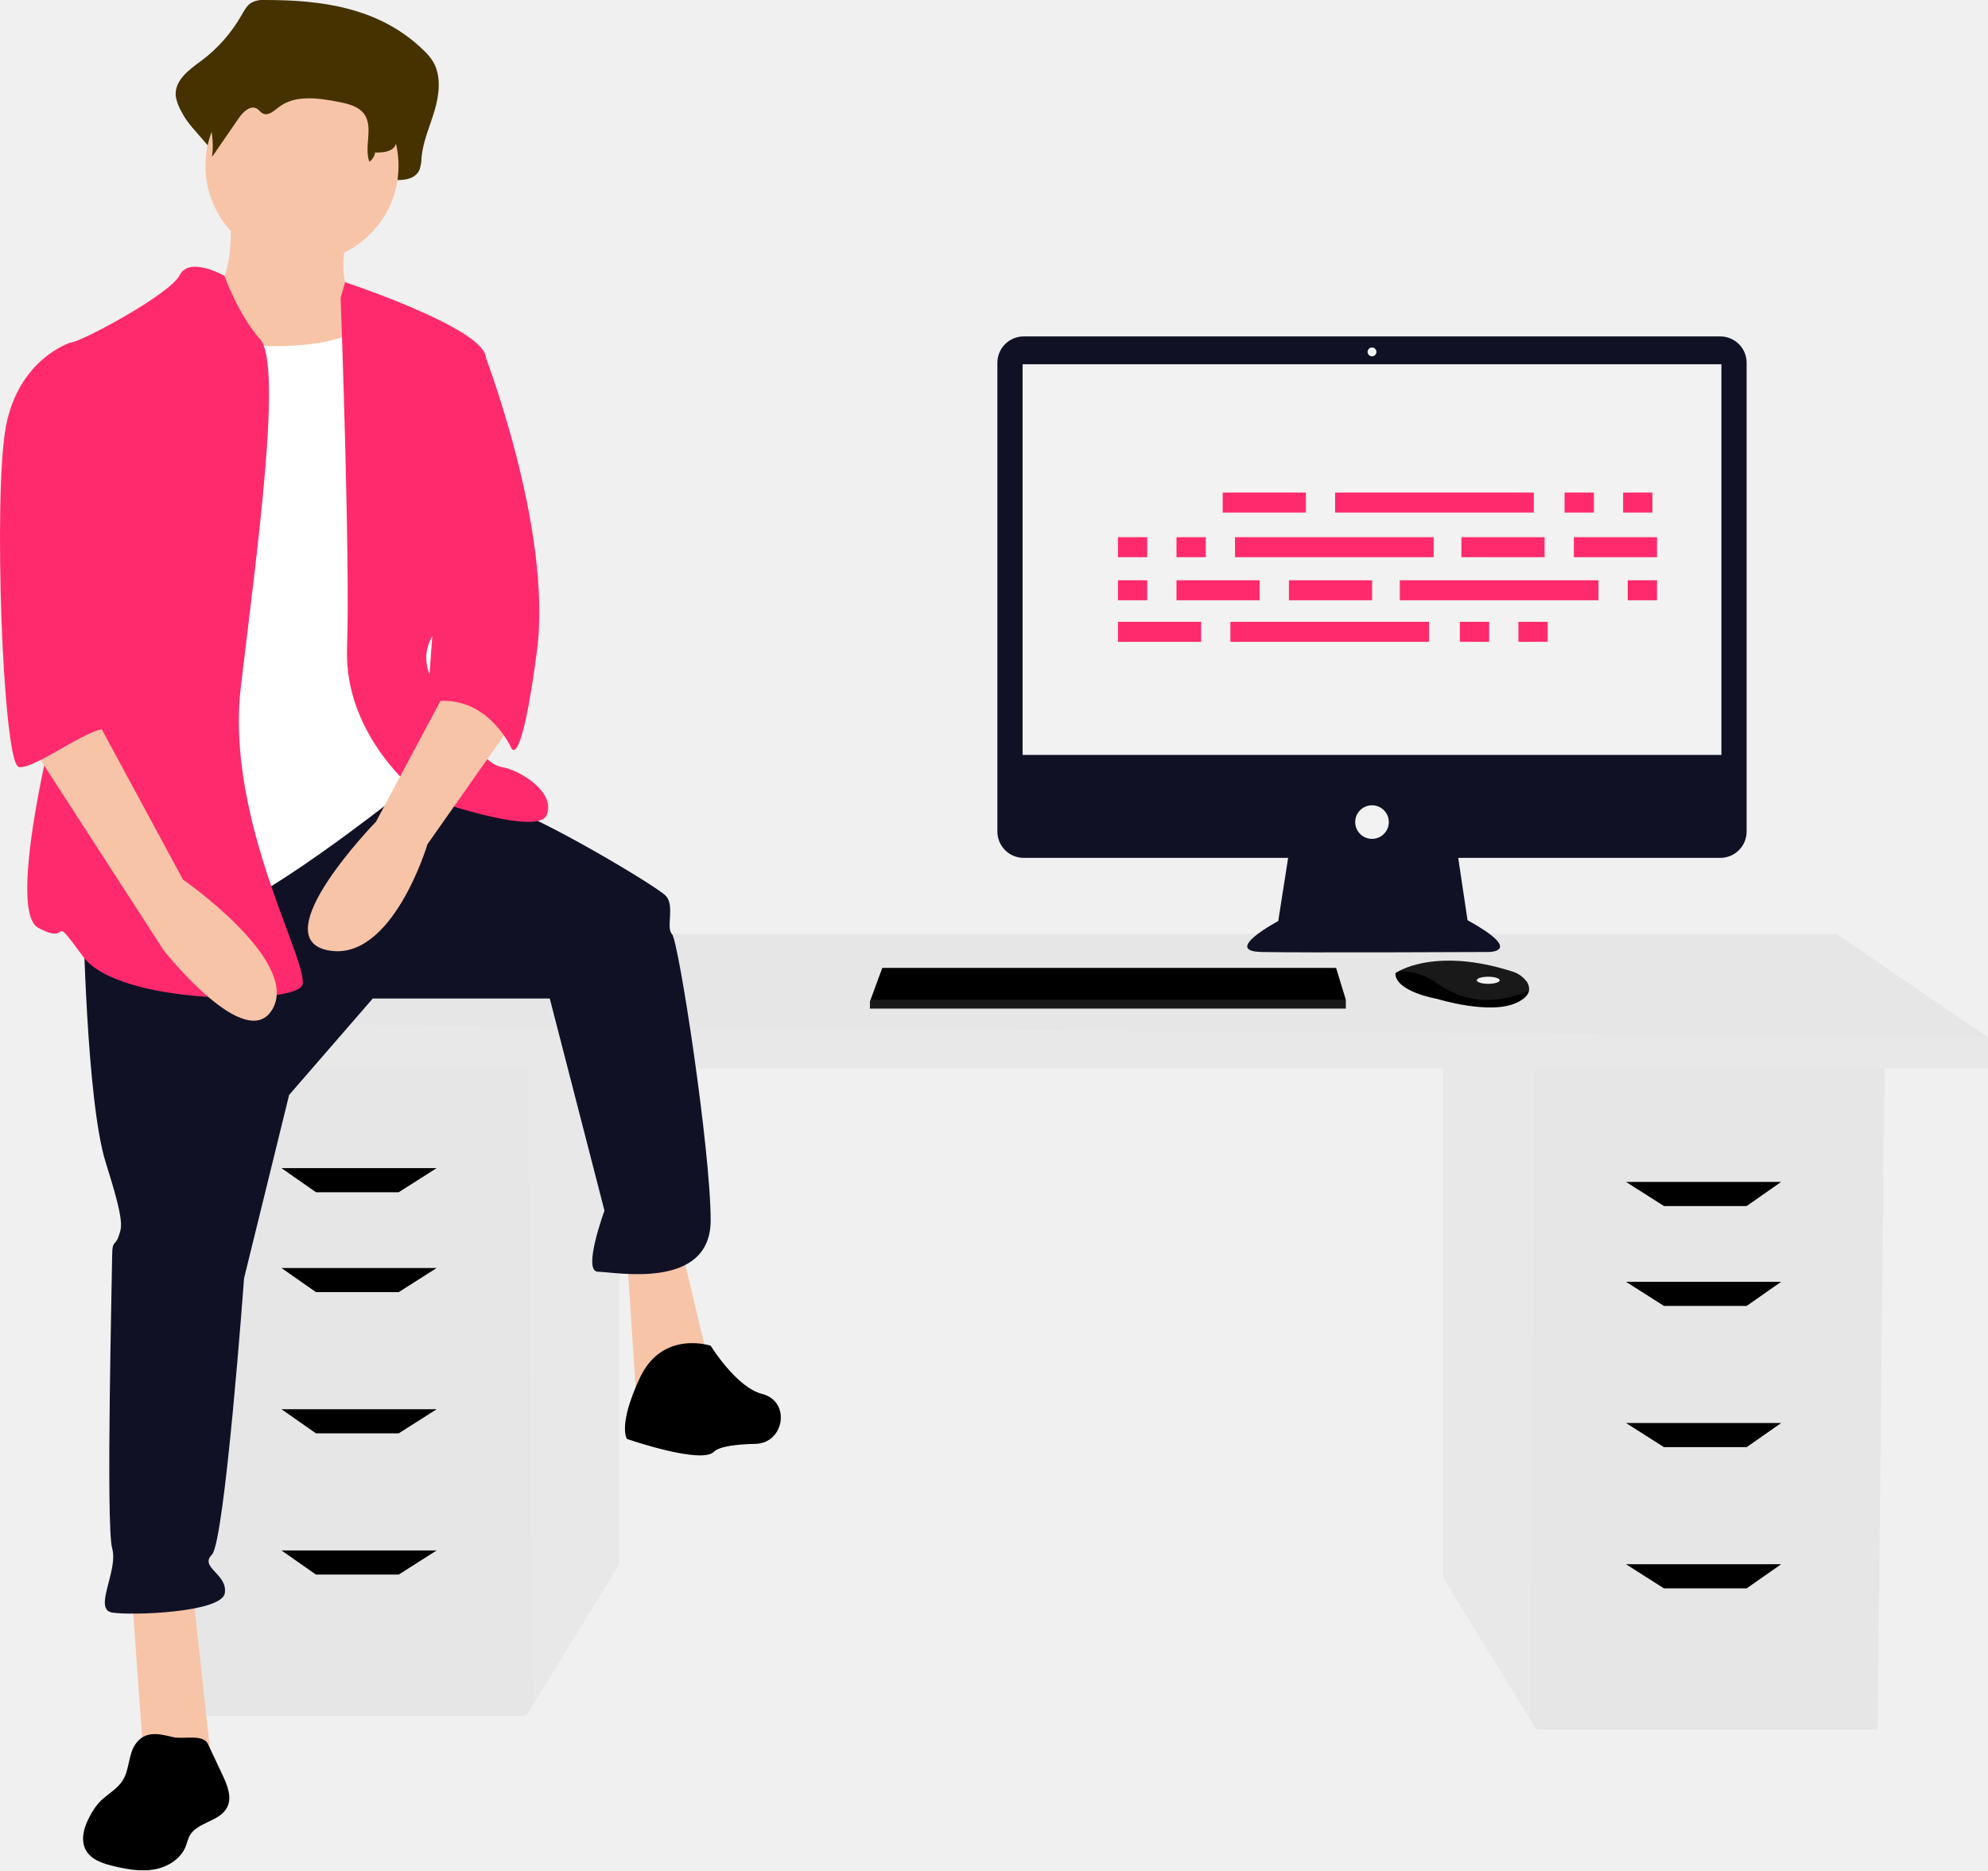
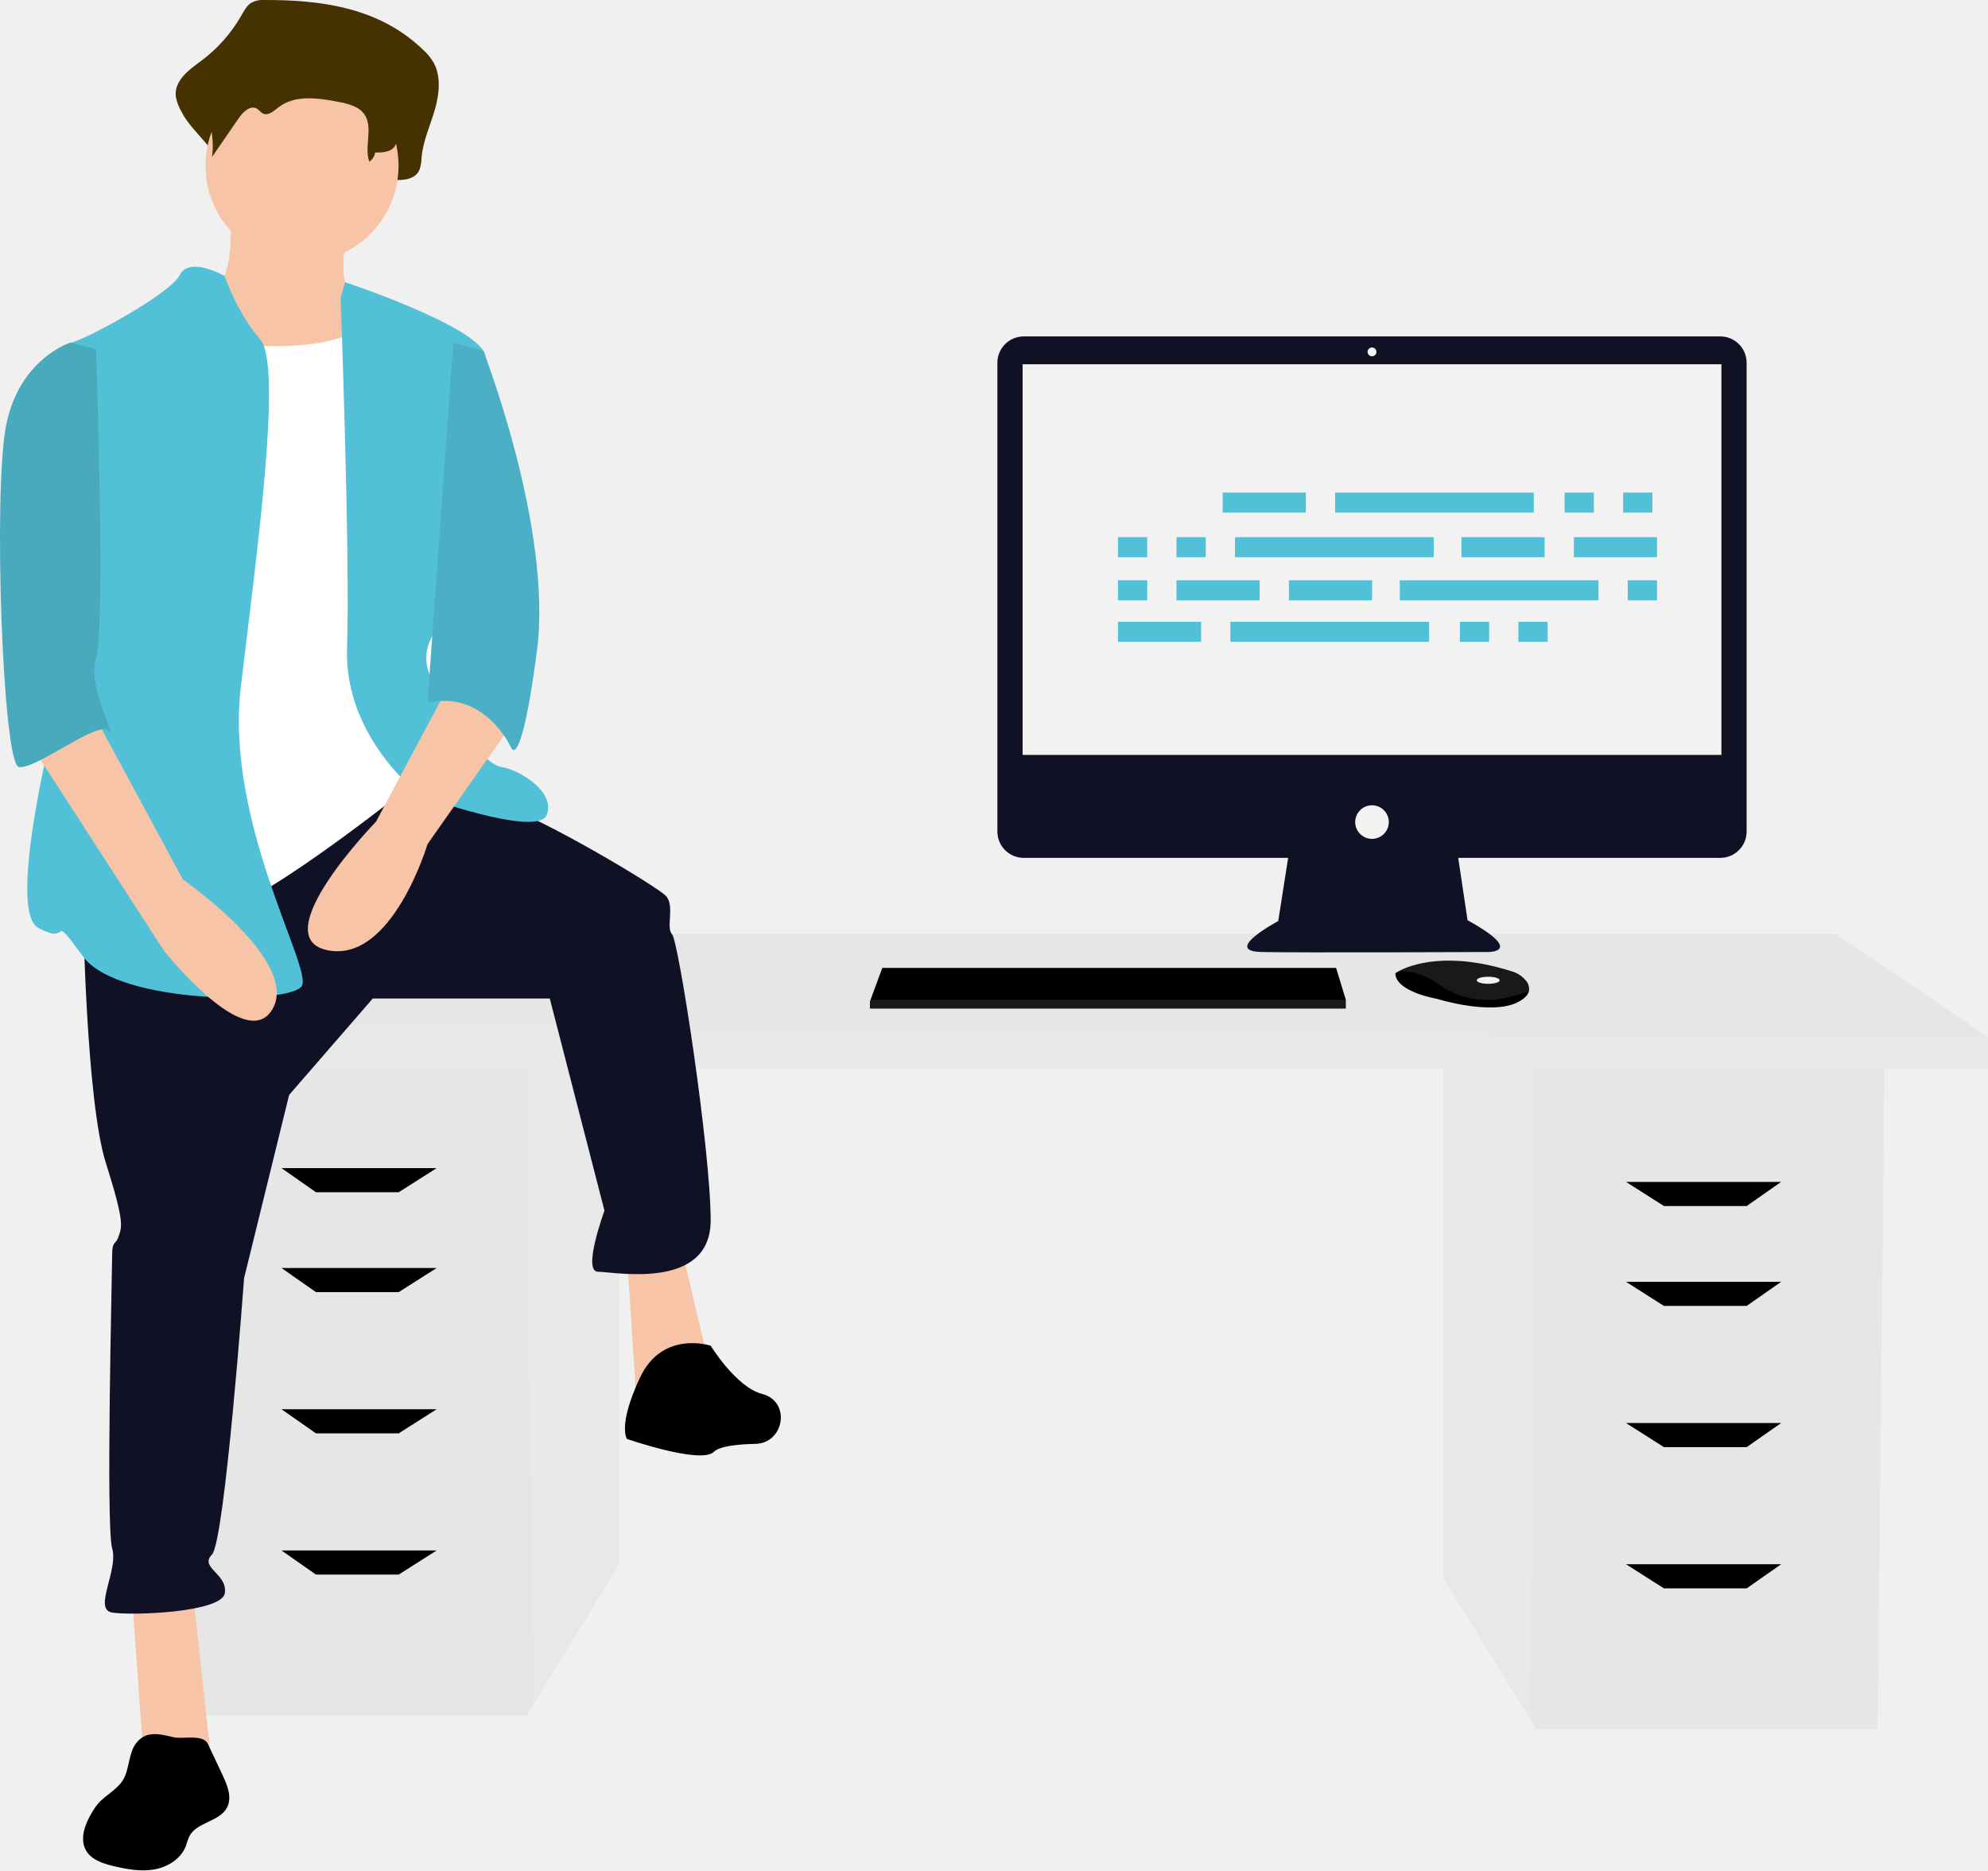
<svg xmlns="http://www.w3.org/2000/svg" width="389" height="366" viewBox="0 0 389 366" fill="none">
  <g clip-path="url(#clip0)">
    <path d="M282.416 207.69V308.795L299.341 336.357L300.63 338.453H367.413L368.763 207.69H282.416Z" fill="#E6E6E6" />
    <path opacity="0.1" d="M282.416 207.69V308.795L299.341 336.357L300.38 207.69H282.416Z" fill="white" />
    <path d="M121.19 204.994V306.099L104.265 333.661L102.977 335.756H36.193L34.844 204.994H121.19Z" fill="#E6E6E6" />
    <path opacity="0.1" d="M121.19 204.994V306.099L104.265 333.661L103.226 204.994H121.19Z" fill="white" />
    <path d="M389 202.972V209.038H26.074V200.276L59.803 182.751H359.319L389 202.972Z" fill="#E6E6E6" />
    <path opacity="0.1" d="M389 202.972V209.038H26.074V200.276L389 202.972Z" fill="white" />
    <path d="M78.017 233.303H61.827L55.081 228.585H85.438L78.017 233.303Z" fill="black" />
    <path d="M78.017 252.85H61.827L55.081 248.132H85.438L78.017 252.85Z" fill="black" />
    <path d="M78.017 280.486H61.827L55.081 275.767H85.438L78.017 280.486Z" fill="black" />
    <path d="M78.017 308.121H61.827L55.081 303.403H85.438L78.017 308.121Z" fill="black" />
    <path d="M325.589 235.999H341.779L348.525 231.281H318.169L325.589 235.999Z" fill="black" />
    <path d="M325.589 255.546H341.779L348.525 250.828H318.169L325.589 255.546Z" fill="black" />
    <path d="M325.589 283.182H341.779L348.525 278.464H318.169L325.589 283.182Z" fill="black" />
    <path d="M325.589 310.817H341.779L348.525 306.099H318.169L325.589 310.817Z" fill="black" />
    <path d="M336.614 65.833H200.317C199.64 65.833 198.97 65.966 198.344 66.225C197.719 66.483 197.15 66.863 196.672 67.341C196.193 67.819 195.813 68.387 195.554 69.012C195.295 69.637 195.162 70.307 195.162 70.983V162.722C195.162 163.398 195.295 164.068 195.554 164.693C195.813 165.318 196.193 165.886 196.672 166.364C197.15 166.842 197.719 167.222 198.344 167.48C198.97 167.739 199.64 167.872 200.317 167.872H252.056L250.118 180.238C250.118 180.238 239.04 186.118 246.829 186.291C254.618 186.464 291.313 186.291 291.313 186.291C291.313 186.291 298.41 186.291 287.159 180.065L285.336 167.872H336.614C337.291 167.872 337.962 167.739 338.587 167.48C339.212 167.222 339.781 166.842 340.259 166.364C340.738 165.886 341.118 165.318 341.377 164.693C341.636 164.068 341.769 163.398 341.769 162.722V70.983C341.769 70.307 341.636 69.637 341.377 69.012C341.118 68.387 340.738 67.819 340.259 67.341C339.781 66.863 339.212 66.483 338.587 66.225C337.962 65.966 337.291 65.833 336.614 65.833Z" fill="#111126" />
    <path d="M336.836 71.281H200.095V147.724H336.836V71.281Z" fill="#F2F2F2" />
    <path d="M268.466 69.724C268.943 69.724 269.331 69.337 269.331 68.859C269.331 68.382 268.943 67.995 268.466 67.995C267.988 67.995 267.6 68.382 267.6 68.859C267.6 69.337 267.988 69.724 268.466 69.724Z" fill="#F2F2F2" />
    <path d="M268.465 164.154C270.282 164.154 271.754 162.683 271.754 160.868C271.754 159.053 270.282 157.582 268.465 157.582C266.649 157.582 265.177 159.053 265.177 160.868C265.177 162.683 266.649 164.154 268.465 164.154Z" fill="#F2F2F2" />
    <path d="M263.341 195.631V197.36H170.219V195.977L170.347 195.631L172.642 189.405H261.437L263.341 195.631Z" fill="black" />
    <path d="M299.177 193.937C299.008 194.662 298.367 195.427 296.92 196.149C291.727 198.744 281.169 195.458 281.169 195.458C281.169 195.458 273.034 194.074 273.034 190.442C273.262 190.286 273.5 190.144 273.747 190.018C275.93 188.864 283.169 186.017 296.003 190.139C296.949 190.436 297.794 190.989 298.443 191.737C298.731 192.019 298.947 192.366 299.075 192.749C299.203 193.131 299.238 193.539 299.177 193.937Z" fill="black" />
    <path opacity="0.1" d="M299.177 193.937C292.821 196.371 287.156 196.552 281.342 192.518C279.143 190.893 276.481 190.017 273.747 190.018C275.93 188.864 283.169 186.017 296.003 190.139C296.949 190.436 297.794 190.989 298.443 191.737C298.731 192.019 298.947 192.366 299.075 192.749C299.203 193.131 299.238 193.539 299.177 193.937Z" fill="white" />
    <path d="M291.208 192.518C292.451 192.518 293.458 192.208 293.458 191.826C293.458 191.444 292.451 191.134 291.208 191.134C289.965 191.134 288.958 191.444 288.958 191.826C288.958 192.208 289.965 192.518 291.208 192.518Z" fill="#F2F2F2" />
    <path opacity="0.1" d="M263.341 195.631V197.36H170.219V195.977L170.347 195.631H263.341Z" fill="white" />
    <path d="M51.777 8.6695e-05C50.832 -0.077 49.886 0.134 49.063 0.606C48.256 1.158 47.747 2.126 47.228 3.027C45.242 6.511 42.554 9.545 39.333 11.938C36.987 13.655 34.004 15.796 34.406 18.962C34.617 20.008 35.004 21.01 35.549 21.927C37.713 26.292 43.619 29.666 43.038 34.647C45.188 31.05 42.312 29.271 44.462 25.675C45.486 23.962 47.265 22.029 48.811 23.104C49.329 23.464 49.669 24.11 50.208 24.426C51.494 25.18 52.862 23.739 54 22.718C57.926 19.197 63.508 20.119 68.393 21.216C70.699 21.734 73.233 22.414 74.596 24.616C76.388 27.512 72.893 30.639 72.01 33.913C71.938 34.192 71.934 34.484 72 34.764C72.065 35.045 72.198 35.305 72.386 35.524C72.575 35.742 72.813 35.911 73.081 36.017C73.349 36.123 73.639 36.163 73.926 36.133C75.391 35.988 77.128 35.87 77.215 35.227C79.059 35.293 81.318 35.084 82.108 33.165C82.35 32.406 82.478 31.616 82.487 30.819C82.777 27.596 84.146 24.656 85.053 21.588C85.96 18.521 86.354 14.926 84.824 12.206C84.278 11.301 83.602 10.481 82.819 9.771C74.133 1.373 62.714 -0.012 51.777 8.6695e-05Z" fill="#453200" />
    <path d="M44.927 40.938C44.927 40.938 46.816 56.666 39.89 57.924C32.964 59.182 46.186 80.573 46.186 80.573L77.668 84.347L70.113 59.182C70.113 59.182 65.076 57.295 68.224 44.712C71.372 32.13 44.927 40.938 44.927 40.938Z" fill="#F7C4A7" />
    <path d="M25.723 311.148L28.242 345.75H41.464L37.686 311.148H25.723Z" fill="#F7C4A7" />
    <path d="M122.688 245.719L124.576 274.658L139.058 268.367L133.391 244.461L122.688 245.719Z" fill="#F7C4A7" />
    <path d="M16.278 179.031C16.278 179.031 16.908 215.521 20.686 227.474C24.464 239.427 23.834 240.057 23.204 241.944C22.575 243.831 21.945 242.573 21.945 245.719C21.945 248.864 20.686 298.565 21.945 302.969C23.204 307.373 18.167 314.923 21.945 315.552C25.723 316.181 43.353 315.552 43.983 311.777C44.612 308.002 38.946 306.744 41.464 304.228C43.983 301.711 47.76 250.123 47.76 250.123L56.575 214.262L72.946 195.389H107.576L118.28 236.911C118.28 236.911 113.873 248.864 117.021 248.864C120.169 248.864 139.058 252.639 139.058 238.798C139.058 224.958 132.762 184.064 131.502 182.806C130.243 181.548 132.132 177.144 130.243 175.257C128.354 173.369 106.317 160.157 98.132 157.641C89.946 155.124 78.464 152.129 78.464 152.129L16.278 179.031Z" fill="#111126" />
    <path d="M139.058 263.334C139.058 263.334 129.614 260.189 125.206 269.626C120.799 279.063 122.688 281.579 122.688 281.579C122.688 281.579 137.169 286.612 139.688 284.096C140.784 283.001 144.263 282.62 147.845 282.54C153.299 282.418 154.751 274.707 149.599 272.911C149.445 272.857 149.29 272.811 149.132 272.771C144.095 271.513 139.058 263.334 139.058 263.334Z" fill="black" />
    <path d="M59.094 51.318C69.526 51.318 77.983 42.868 77.983 32.444C77.983 22.021 69.526 13.571 59.094 13.571C48.662 13.571 40.205 22.021 40.205 32.444C40.205 42.868 48.662 51.318 59.094 51.318Z" fill="#F7C4A7" />
    <path d="M34.538 65.788C34.538 65.788 65.39 72.08 72.946 62.014C80.502 51.947 83.65 90.324 83.65 90.324L87.428 130.588L81.761 152.608C81.761 152.608 52.168 176.515 42.723 178.402C33.279 180.29 18.797 181.548 18.797 181.548C18.797 181.548 23.204 111.715 23.204 110.456C23.204 109.198 34.538 65.788 34.538 65.788Z" fill="white" />
-     <path d="M43.921 53.989C43.921 53.989 37.057 50.06 35.168 53.835C33.279 57.61 15.649 67.046 13.76 67.046C11.871 67.046 17.538 119.264 15.019 125.555C12.501 131.847 0.537 177.773 7.463 181.548C14.389 185.323 9.352 177.773 16.278 187.21C23.204 196.647 57.205 196.647 59.094 192.872C60.983 189.097 43.983 160.787 47.131 134.363C50.279 107.94 55.316 71.45 50.909 66.417C46.501 61.384 43.921 53.989 43.921 53.989Z" fill="#FF2A6D" />
-     <path d="M66.65 58.239L67.527 55.223C67.527 55.223 93.724 63.901 94.983 69.563C96.243 75.225 95.613 114.86 91.206 118.006C86.798 121.152 80.502 126.185 84.909 133.734C89.317 141.284 94.354 149.462 98.132 150.091C101.909 150.721 108.835 155.124 106.947 159.528C105.058 163.932 82.391 155.754 82.391 155.754C82.391 155.754 67.279 144.429 67.909 126.814C68.539 109.198 66.65 58.239 66.65 58.239Z" fill="#FF2A6D" />
+     <path d="M43.921 53.989C43.921 53.989 37.057 50.06 35.168 53.835C33.279 57.61 15.649 67.046 13.76 67.046C11.871 67.046 17.538 119.264 15.019 125.555C12.501 131.847 0.537 177.773 7.463 181.548C14.389 185.323 9.352 177.773 16.278 187.21C23.204 196.647 57.205 196.647 59.094 192.872C60.983 189.097 43.983 160.787 47.131 134.363C50.279 107.94 55.316 71.45 50.909 66.417C46.501 61.384 43.921 53.989 43.921 53.989Z" fill="#52C0D6" />
+     <path d="M66.65 58.239L67.527 55.223C67.527 55.223 93.724 63.901 94.983 69.563C96.243 75.225 95.613 114.86 91.206 118.006C86.798 121.152 80.502 126.185 84.909 133.734C89.317 141.284 94.354 149.462 98.132 150.091C101.909 150.721 108.835 155.124 106.947 159.528C105.058 163.932 82.391 155.754 82.391 155.754C82.391 155.754 67.279 144.429 67.909 126.814C68.539 109.198 66.65 58.239 66.65 58.239Z" fill="#52C0D6" />
    <path d="M88.687 132.476L73.576 160.787C73.576 160.787 51.538 183.435 64.131 185.952C76.724 188.468 83.65 165.19 83.65 165.19L100.021 141.913L88.687 132.476Z" fill="#F7C4A7" />
    <path d="M52.697 4.938C51.936 4.882 51.173 5.03 50.488 5.367C49.869 5.819 49.358 6.403 48.994 7.078C47.315 9.602 45.126 11.747 42.567 13.376C40.657 14.589 38.23 16.103 38.556 18.34C38.734 19.091 39.049 19.802 39.487 20.436C41.255 23.553 41.959 27.16 41.492 30.711L46.743 23.085C47.576 21.875 49.024 20.508 50.283 21.268C50.704 21.523 50.981 21.979 51.42 22.203C52.467 22.736 53.58 21.717 54.507 20.995C57.703 18.506 62.247 19.158 66.224 19.934C68.101 20.3 70.163 20.78 71.273 22.337C73.117 24.924 71.191 28.661 72.267 31.649C72.569 31.439 72.825 31.17 73.02 30.858C73.215 30.547 73.346 30.199 73.404 29.837C74.906 29.883 76.745 29.735 77.388 28.379C77.584 27.848 77.688 27.287 77.697 26.721C77.933 24.443 79.047 22.365 79.785 20.197C80.524 18.029 80.845 15.488 79.599 13.566C79.143 12.914 78.593 12.334 77.966 11.844C70.896 5.908 61.6 4.93 52.697 4.938Z" fill="#453200" />
-     <path d="M88.687 67.046L94.553 68.602C94.553 68.602 108.206 103.536 105.058 127.443C101.909 151.35 100.02 146.317 100.02 146.317C100.02 146.317 94.983 134.992 83.65 137.509L88.687 67.046Z" fill="#FF2A6D" />
+     <path d="M88.687 67.046L94.553 68.602C94.553 68.602 108.206 103.536 105.058 127.443C101.909 151.35 100.02 146.317 100.02 146.317C100.02 146.317 94.983 134.992 83.65 137.509L88.687 67.046Z" fill="#4BB0C5" />
    <path d="M26.595 341.177C25.077 343.239 25.381 346.186 24.037 348.364C22.871 350.253 20.674 351.243 19.215 352.916C18.75 353.472 18.335 354.068 17.976 354.698C16.623 356.962 15.524 359.863 16.856 362.14C17.927 363.971 20.18 364.686 22.246 365.174C24.857 365.79 27.571 366.284 30.212 365.813C32.853 365.342 35.435 363.725 36.377 361.215C36.562 360.584 36.782 359.963 37.036 359.356C38.468 356.54 42.958 356.51 44.423 353.711C45.449 351.752 44.506 349.384 43.564 347.384L40.686 341.276C39.731 339.249 35.86 340.414 33.842 339.929C31.21 339.295 28.489 338.597 26.595 341.177Z" fill="black" />
    <path d="M5.575 145.058L32.019 185.952C32.019 185.952 48.39 206.713 53.427 197.276C58.464 187.839 35.797 172.111 35.797 172.111L18.797 140.655L5.575 145.058Z" fill="#F7C4A7" />
-     <path d="M18.797 68.305L13.76 67.046C13.76 67.046 3.686 70.192 1.167 83.404C-1.351 96.615 0.537 149.462 3.686 150.091C6.834 150.721 19.235 140.89 21.22 142.974C23.204 145.058 16.908 134.363 18.797 128.701C20.686 123.039 18.797 68.305 18.797 68.305Z" fill="#FF2A6D" />
-     <path d="M255.523 96.387H239.249V100.302H255.523V96.387Z" fill="#FF2A6D" />
-     <path d="M311.878 96.387H306.152V100.302H311.878V96.387Z" fill="#FF2A6D" />
-     <path d="M323.33 96.387H317.604V100.302H323.33V96.387Z" fill="#FF2A6D" />
-     <path d="M300.125 96.387H261.249V100.302H300.125V96.387Z" fill="#FF2A6D" />
-     <path d="M235.03 121.681H218.757V125.596H235.03V121.681Z" fill="#FF2A6D" />
-     <path d="M291.386 121.681H285.66V125.596H291.386V121.681Z" fill="#FF2A6D" />
-     <path d="M302.837 121.681H297.112V125.596H302.837V121.681Z" fill="#FF2A6D" />
-     <path d="M279.632 121.681H240.756V125.596H279.632V121.681Z" fill="#FF2A6D" />
-     <path d="M302.235 105.12H285.961V109.034H302.235V105.12Z" fill="#FF2A6D" />
-     <path d="M324.234 105.12H307.961V109.034H324.234V105.12Z" fill="#FF2A6D" />
-     <path d="M224.483 105.12H218.757V109.034H224.483V105.12Z" fill="#FF2A6D" />
-     <path d="M235.934 105.12H230.208V109.034H235.934V105.12Z" fill="#FF2A6D" />
-     <path d="M280.536 105.12H241.66V109.034H280.536V105.12Z" fill="#FF2A6D" />
-     <path d="M268.482 113.551H252.208V117.465H268.482V113.551Z" fill="#FF2A6D" />
-     <path d="M246.482 113.551H230.208V117.465H246.482V113.551Z" fill="#FF2A6D" />
-     <path d="M224.483 113.551H218.757V117.465H224.483V113.551Z" fill="#FF2A6D" />
-     <path d="M324.234 113.551H318.508V117.465H324.234V113.551Z" fill="#FF2A6D" />
-     <path d="M312.782 113.551H273.906V117.465H312.782V113.551Z" fill="#FF2A6D" />
+     <path d="M18.797 68.305L13.76 67.046C13.76 67.046 3.686 70.192 1.167 83.404C-1.351 96.615 0.537 149.462 3.686 150.091C6.834 150.721 19.235 140.89 21.22 142.974C23.204 145.058 16.908 134.363 18.797 128.701C20.686 123.039 18.797 68.305 18.797 68.305Z" fill="#4AAABD" />
+     <path d="M255.523 96.387H239.249V100.302H255.523V96.387Z" fill="#52C0D6" />
+     <path d="M311.878 96.387H306.152V100.302H311.878V96.387Z" fill="#52C0D6" />
+     <path d="M323.33 96.387H317.604V100.302H323.33V96.387Z" fill="#52C0D6" />
+     <path d="M300.125 96.387H261.249V100.302H300.125V96.387Z" fill="#52C0D6" />
+     <path d="M235.03 121.681H218.757V125.596H235.03V121.681Z" fill="#52C0D6" />
+     <path d="M291.386 121.681H285.66V125.596H291.386V121.681Z" fill="#52C0D6" />
+     <path d="M302.837 121.681H297.112V125.596H302.837V121.681Z" fill="#52C0D6" />
+     <path d="M279.632 121.681H240.756V125.596H279.632V121.681Z" fill="#52C0D6" />
+     <path d="M302.235 105.12H285.961V109.034H302.235V105.12Z" fill="#52C0D6" />
+     <path d="M324.234 105.12H307.961V109.034H324.234V105.12Z" fill="#52C0D6" />
+     <path d="M224.483 105.12H218.757V109.034H224.483V105.12Z" fill="#52C0D6" />
+     <path d="M235.934 105.12H230.208V109.034H235.934V105.12Z" fill="#52C0D6" />
+     <path d="M280.536 105.12H241.66V109.034H280.536V105.12Z" fill="#52C0D6" />
+     <path d="M268.482 113.551H252.208V117.465H268.482V113.551Z" fill="#52C0D6" />
+     <path d="M246.482 113.551H230.208V117.465H246.482V113.551Z" fill="#52C0D6" />
+     <path d="M224.483 113.551H218.757V117.465H224.483V113.551Z" fill="#52C0D6" />
+     <path d="M324.234 113.551H318.508V117.465H324.234V113.551Z" fill="#52C0D6" />
+     <path d="M312.782 113.551H273.906V117.465H312.782V113.551Z" fill="#52C0D6" />
  </g>
  <defs>
    <clipPath id="clip0">
      <rect width="389" height="366" fill="white" />
    </clipPath>
  </defs>
</svg>
